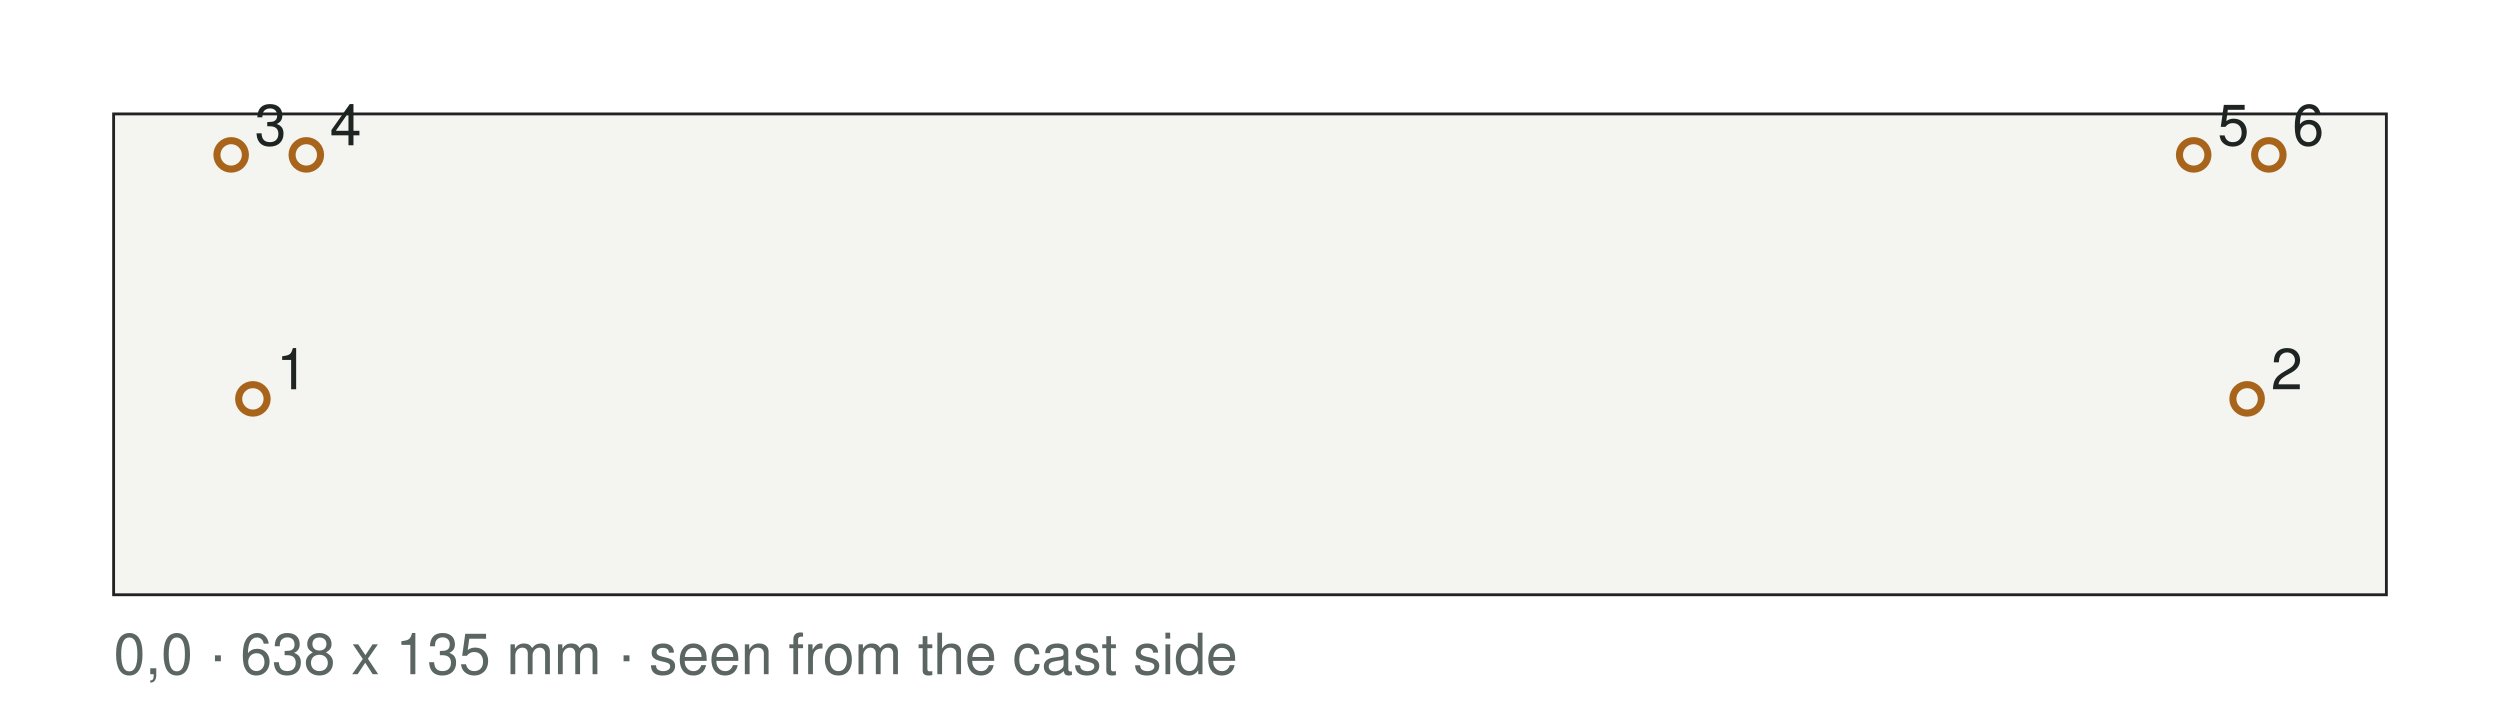
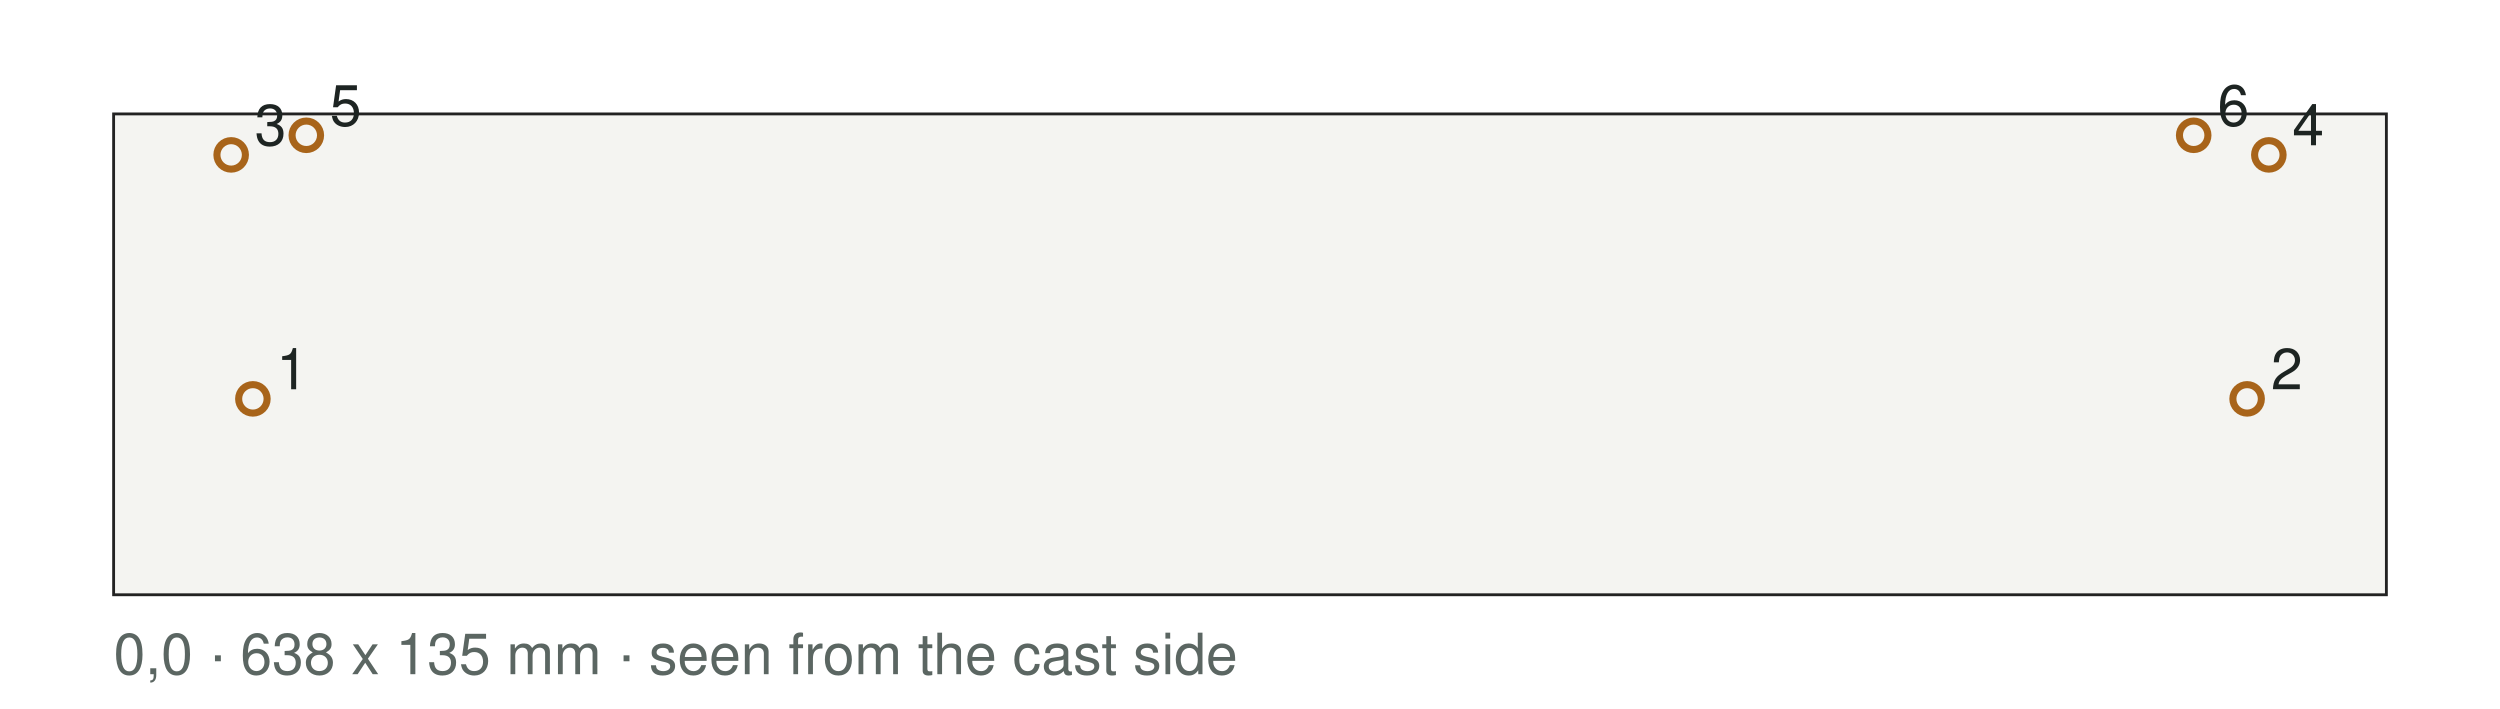
<svg xmlns="http://www.w3.org/2000/svg" viewBox="-31.9 -31.9 701.9 198.8" width="702mm" height="199mm" font-family="Helvetica, Arial, sans-serif">
  <polygon points="0.0,135.0 638.1,135.0 638.1,0.0 0.0,0.0" fill="#f4f4f1" stroke="#222" stroke-width="0.8" />
  <circle cx="39.1" cy="80.0" r="4.0" fill="none" stroke="#a8641a" stroke-width="1.99" />
  <text x="45.7" y="77.3" font-size="16.0" fill="#1d2422">1</text>
  <circle cx="599.0" cy="80.0" r="4.0" fill="none" stroke="#a8641a" stroke-width="1.99" />
  <text x="605.7" y="77.3" font-size="16.0" fill="#1d2422">2</text>
  <circle cx="33.0" cy="11.5" r="4.0" fill="none" stroke="#a8641a" stroke-width="1.99" />
  <text x="39.6" y="8.8" font-size="16.0" fill="#1d2422">3</text>
-   <circle cx="54.1" cy="11.5" r="4.0" fill="none" stroke="#a8641a" stroke-width="1.99" />
-   <text x="60.7" y="8.8" font-size="16.0" fill="#1d2422">4</text>
-   <circle cx="584.0" cy="11.5" r="4.0" fill="none" stroke="#a8641a" stroke-width="1.99" />
-   <text x="590.7" y="8.8" font-size="16.0" fill="#1d2422">5</text>
  <circle cx="605.1" cy="11.5" r="4.0" fill="none" stroke="#a8641a" stroke-width="1.99" />
-   <text x="611.7" y="8.8" font-size="16.0" fill="#1d2422">6</text>
+   <text x="611.7" y="8.8" font-size="16.0" fill="#1d2422">4</text>
+   <circle cx="54.1" cy="6.0" r="4.0" fill="none" stroke="#a8641a" stroke-width="1.99" />
+   <text x="60.7" y="3.3" font-size="16.0" fill="#1d2422">5</text>
+   <circle cx="584.0" cy="6.0" r="4.0" fill="none" stroke="#a8641a" stroke-width="1.99" />
+   <text x="590.7" y="3.3" font-size="16.0" fill="#1d2422">6</text>
  <text x="0" y="157.3" font-size="16.0" fill="#5b6662">0,0 · 638 x 135 mm · seen from the cast side</text>
</svg>
